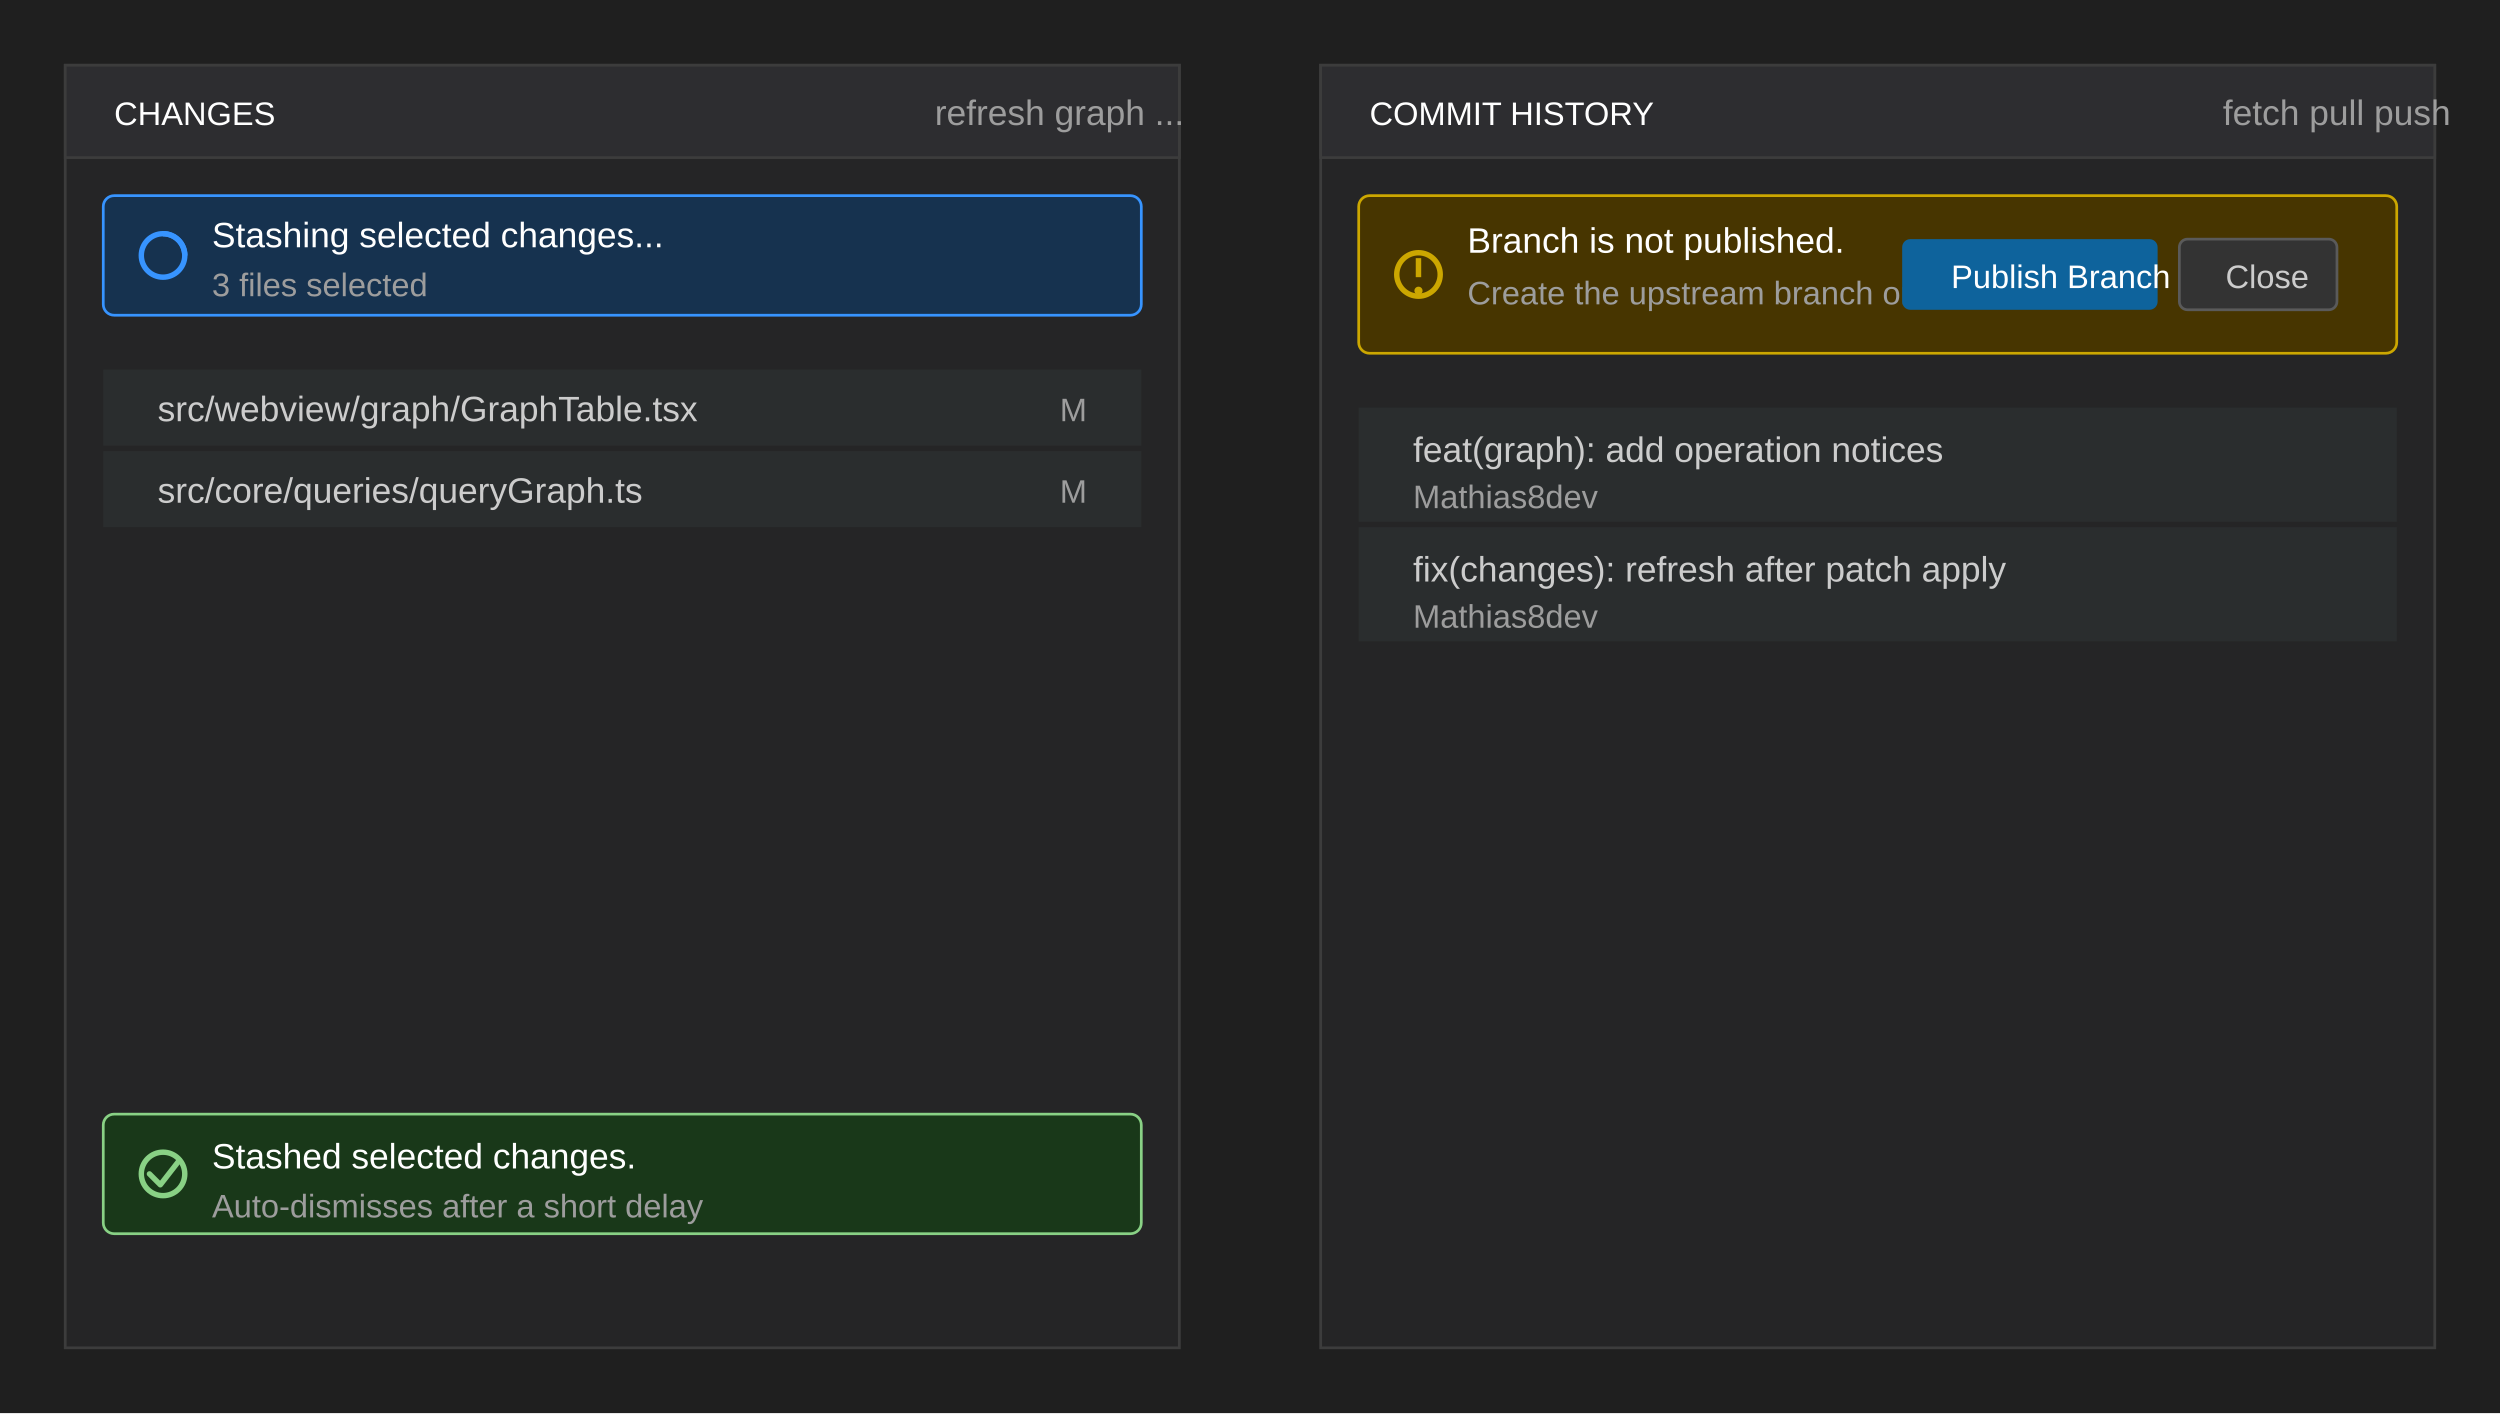
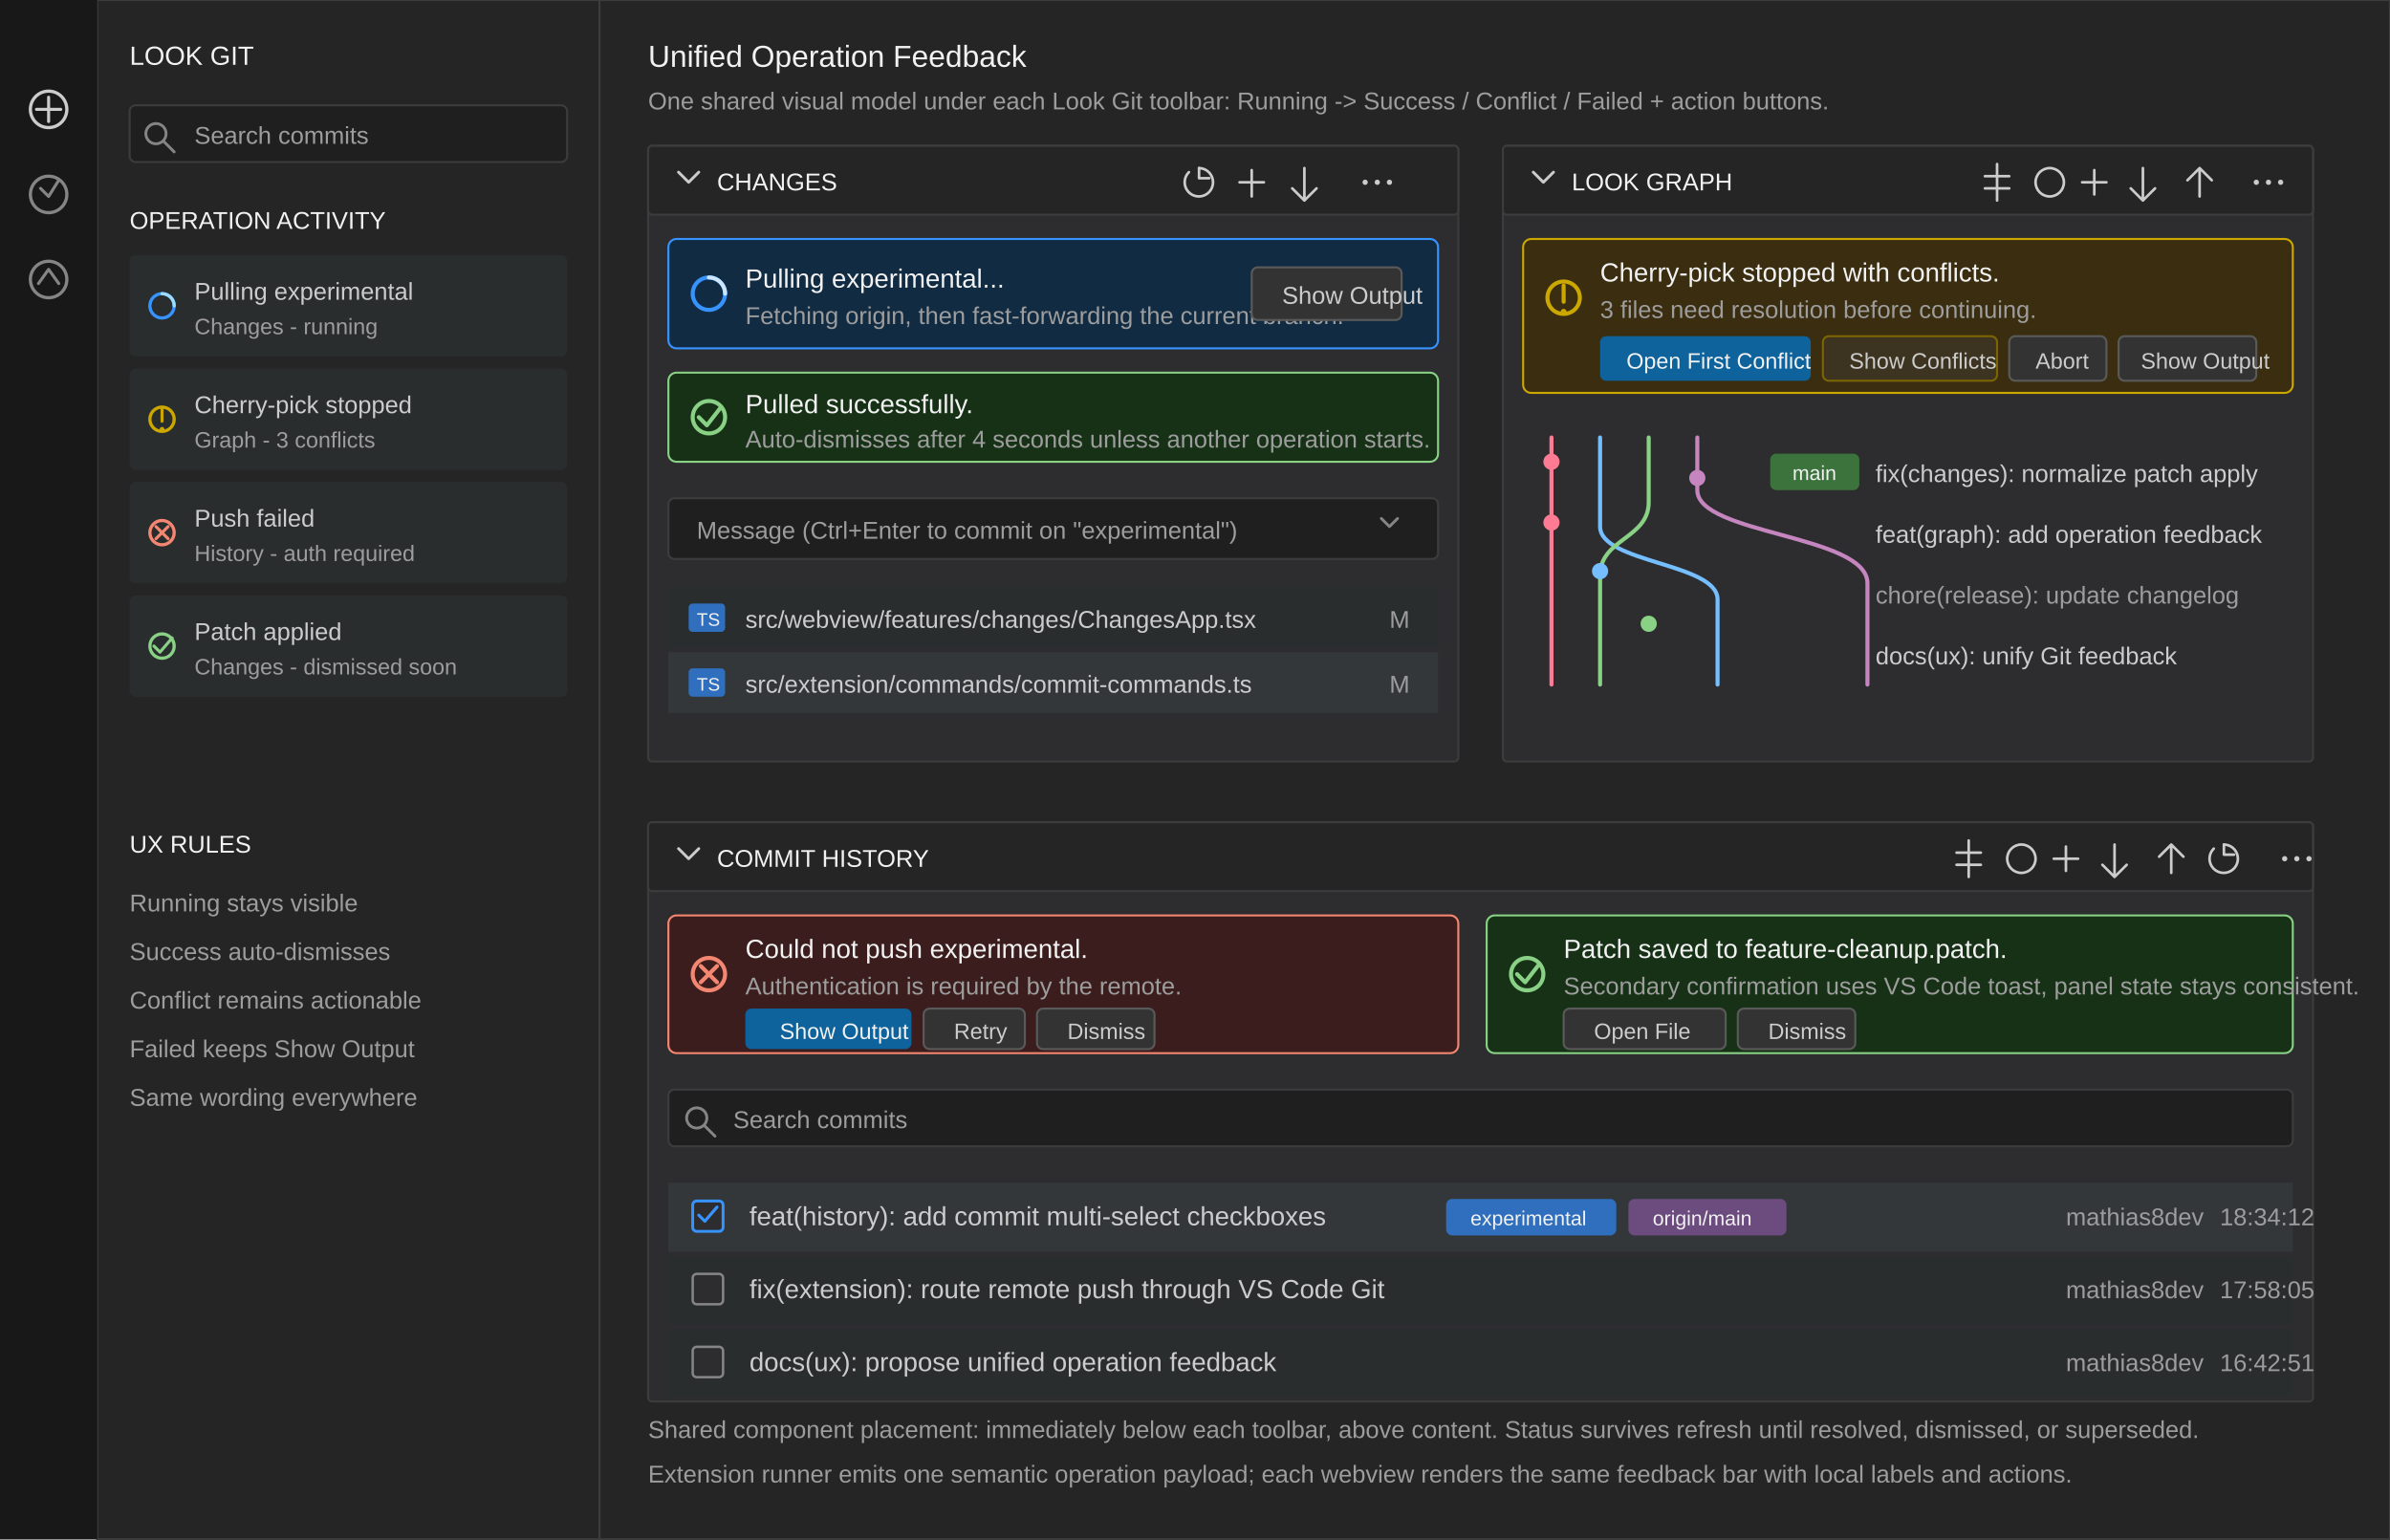
- <svg xmlns="http://www.w3.org/2000/svg" width="920" height="520" viewBox="0 0 920 520" role="img" aria-labelledby="title desc">
+ <svg xmlns="http://www.w3.org/2000/svg" width="1180" height="760" viewBox="0 0 1180 760" role="img" aria-labelledby="title desc">
  <defs>
    <style>
-       .bg { fill: #1f1f1f; }
+       .bg { fill: #1e1e1e; }
+       .activity { fill: #181818; }
+       .sidebar { fill: #252526; }
      .panel { fill: #252526; }
-       .surface { fill: #2d2d30; }
+       .panel-alt { fill: #2d2d30; }
+       .toolbar { fill: #252526; }
+       .surface { fill: #2a2d2e; }
+       .surface-hover { fill: #34373a; }
+       .input { fill: #1f1f1f; stroke: #3c3c3c; stroke-width: 1; }
      .border { stroke: #3c3c3c; stroke-width: 1; }
+       .divider { stroke: #3c3c3c; stroke-width: 1; }
      .text { fill: #cccccc; font-family: "Segoe UI", Arial, sans-serif; }
      .muted { fill: #9d9d9d; font-family: "Segoe UI", Arial, sans-serif; }
-       .strong { fill: #ffffff; font-family: "Segoe UI Semibold", "Segoe UI", Arial, sans-serif; }
-       .info { fill: #16324f; stroke: #3794ff; stroke-width: 1; }
-       .success { fill: #193819; stroke: #89d185; stroke-width: 1; }
-       .warn { fill: #473500; stroke: #cca700; stroke-width: 1; }
+       .subtle { fill: #7a7a7a; font-family: "Segoe UI", Arial, sans-serif; }
+       .strong { fill: #f2f2f2; font-family: "Segoe UI Semibold", "Segoe UI", Arial, sans-serif; }
+       .accent { fill: #3794ff; }
+       .blue { fill: #0e639c; }
+       .running-bg { fill: #112b43; stroke: #3794ff; stroke-width: 1; }
+       .success-bg { fill: #163116; stroke: #89d185; stroke-width: 1; }
+       .conflict-bg { fill: #3a2d10; stroke: #cca700; stroke-width: 1; }
+       .failed-bg { fill: #3b1d1d; stroke: #f48771; stroke-width: 1; }
      .button { fill: #333333; stroke: #5a5a5a; stroke-width: 1; }
-       .primary { fill: #0e639c; }
-       .row { fill: #2a2d2e; }
+       .button-primary { fill: #0e639c; }
+       .button-warn { fill: #3c3420; stroke: #7c6500; stroke-width: 1; }
+       .tag { fill: #3c3c3c; }
+       .tag-blue { fill: #2f6fbd; }
+       .tag-purple { fill: #6c4b7e; }
+       .tag-green { fill: #3c733c; }
+       .lane-pink { stroke: #ff7b93; }
+       .lane-blue { stroke: #75beff; }
+       .lane-green { stroke: #89d185; }
+       .lane-yellow { stroke: #cca700; }
+       .lane-purple { stroke: #c586c0; }
    </style>
  </defs>
-   <rect class="bg" width="920" height="520" />
-   <rect class="panel border" x="24" y="24" width="410" height="472" />
-   <rect class="panel border" x="486" y="24" width="410" height="472" />
-   <rect class="surface border" x="24" y="24" width="410" height="34" />
-   <text class="strong" x="42" y="46" font-size="12">CHANGES</text>
-   <text class="muted" x="344" y="46" font-size="13">refresh graph ...</text>
-   <rect class="info" x="38" y="72" width="382" height="44" rx="4" />
-   <circle cx="60" cy="94" r="8" fill="none" stroke="#3794ff" stroke-width="2" />
-   <path d="M60 86 A8 8 0 0 1 68 94" fill="none" stroke="#3794ff" stroke-width="2" />
-   <text class="strong" x="78" y="91" font-size="13">Stashing selected changes...</text>
-   <text class="muted" x="78" y="109" font-size="12">3 files selected</text>
-   <rect class="row" x="38" y="136" width="382" height="28" />
-   <text class="text" x="58" y="155" font-size="13">src/webview/graph/GraphTable.tsx</text>
-   <text class="muted" x="390" y="155" font-size="12">M</text>
-   <rect class="row" x="38" y="166" width="382" height="28" />
-   <text class="text" x="58" y="185" font-size="13">src/core/queries/queryGraph.ts</text>
-   <text class="muted" x="390" y="185" font-size="12">M</text>
-   <rect class="success" x="38" y="410" width="382" height="44" rx="4" />
-   <circle cx="60" cy="432" r="8" fill="none" stroke="#89d185" stroke-width="2" />
-   <path d="M55 432 L59 436 L66 427" fill="none" stroke="#89d185" stroke-width="2" stroke-linecap="round" stroke-linejoin="round" />
-   <text class="strong" x="78" y="430" font-size="13">Stashed selected changes.</text>
-   <text class="muted" x="78" y="448" font-size="12">Auto-dismisses after a short delay</text>
-   <rect class="surface border" x="486" y="24" width="410" height="34" />
-   <text class="strong" x="504" y="46" font-size="12">COMMIT HISTORY</text>
-   <text class="muted" x="818" y="46" font-size="13">fetch pull push</text>
-   <rect class="warn" x="500" y="72" width="382" height="58" rx="4" />
-   <circle cx="522" cy="101" r="8" fill="none" stroke="#cca700" stroke-width="2" />
-   <line x1="522" y1="95" x2="522" y2="102" stroke="#cca700" stroke-width="2" />
-   <circle cx="522" cy="107" r="1.5" fill="#cca700" />
-   <text class="strong" x="540" y="93" font-size="13">Branch is not published.</text>
-   <text class="muted" x="540" y="112" font-size="12">Create the upstream branch on a remote.</text>
-   <rect class="primary" x="700" y="88" width="94" height="26" rx="3" />
-   <text class="strong" x="718" y="106" font-size="12">Publish Branch</text>
-   <rect class="button" x="802" y="88" width="58" height="26" rx="3" />
-   <text class="text" x="819" y="106" font-size="12">Close</text>
-   <rect class="row" x="500" y="150" width="382" height="42" />
-   <text class="text" x="520" y="170" font-size="13">feat(graph): add operation notices</text>
-   <text class="muted" x="520" y="187" font-size="12">Mathias8dev</text>
-   <rect class="row" x="500" y="194" width="382" height="42" />
-   <text class="text" x="520" y="214" font-size="13">fix(changes): refresh after patch apply</text>
-   <text class="muted" x="520" y="231" font-size="12">Mathias8dev</text>
+   <rect class="bg" width="1180" height="760" />
+   <rect class="activity" x="0" y="0" width="48" height="760" />
+   <rect class="sidebar border" x="48" y="0" width="248" height="760" />
+   <rect class="panel border" x="296" y="0" width="884" height="760" />
+   <g transform="translate(0 0)">
+     <rect class="activity" x="0" y="0" width="48" height="760" />
+     <circle cx="24" cy="54" r="9" fill="none" stroke="#cccccc" stroke-width="1.6" />
+     <path d="M18 54h12M24 48v12" stroke="#cccccc" stroke-width="1.5" stroke-linecap="round" />
+     <circle cx="24" cy="96" r="9" fill="none" stroke="#858585" stroke-width="1.6" />
+     <path d="M20 93l4 4 5-8" stroke="#858585" stroke-width="1.5" fill="none" stroke-linecap="round" stroke-linejoin="round" />
+     <circle cx="24" cy="138" r="9" fill="none" stroke="#858585" stroke-width="1.6" />
+     <path d="M19 140l5-7 5 7" stroke="#858585" stroke-width="1.5" fill="none" stroke-linecap="round" stroke-linejoin="round" />
+   </g>
+   <g transform="translate(64 18)">
+     <text class="strong" x="0" y="14" font-size="13">LOOK GIT</text>
+     <rect class="input" x="0" y="34" width="216" height="28" rx="3" />
+     <circle cx="13" cy="48" r="5" fill="none" stroke="#858585" stroke-width="1.4" />
+     <line x1="17" y1="52" x2="22" y2="57" stroke="#858585" stroke-width="1.4" stroke-linecap="round" />
+     <text class="muted" x="32" y="53" font-size="12">Search commits</text>
+     <g transform="translate(0 82)">
+       <text class="strong" x="0" y="13" font-size="12">OPERATION ACTIVITY</text>
+       <rect class="surface" x="0" y="26" width="216" height="50" rx="3" />
+       <circle cx="16" cy="51" r="6" fill="none" stroke="#3794ff" stroke-width="1.6" />
+       <path d="M16 45a6 6 0 0 1 6 6" fill="none" stroke="#9cdcfe" stroke-width="1.6" stroke-linecap="round" />
+       <text class="text" x="32" y="48" font-size="12">Pulling experimental</text>
+       <text class="muted" x="32" y="65" font-size="11">Changes - running</text>
+       <rect class="surface" x="0" y="82" width="216" height="50" rx="3" />
+       <circle cx="16" cy="107" r="6" fill="none" stroke="#cca700" stroke-width="1.6" />
+       <line x1="16" y1="102" x2="16" y2="108" stroke="#cca700" stroke-width="1.5" stroke-linecap="round" />
+       <circle cx="16" cy="112" r="1.2" fill="#cca700" />
+       <text class="text" x="32" y="104" font-size="12">Cherry-pick stopped</text>
+       <text class="muted" x="32" y="121" font-size="11">Graph - 3 conflicts</text>
+       <rect class="surface" x="0" y="138" width="216" height="50" rx="3" />
+       <circle cx="16" cy="163" r="6" fill="none" stroke="#f48771" stroke-width="1.6" />
+       <path d="M13 160l6 6M19 160l-6 6" stroke="#f48771" stroke-width="1.5" stroke-linecap="round" />
+       <text class="text" x="32" y="160" font-size="12">Push failed</text>
+       <text class="muted" x="32" y="177" font-size="11">History - auth required</text>
+       <rect class="surface" x="0" y="194" width="216" height="50" rx="3" />
+       <circle cx="16" cy="219" r="6" fill="none" stroke="#89d185" stroke-width="1.6" />
+       <path d="M12 219l3 3 6-7" stroke="#89d185" stroke-width="1.5" fill="none" stroke-linecap="round" stroke-linejoin="round" />
+       <text class="text" x="32" y="216" font-size="12">Patch applied</text>
+       <text class="muted" x="32" y="233" font-size="11">Changes - dismissed soon</text>
+     </g>
+     <g transform="translate(0 390)">
+       <text class="strong" x="0" y="13" font-size="12">UX RULES</text>
+       <text class="muted" x="0" y="42" font-size="12">Running stays visible</text>
+       <text class="muted" x="0" y="66" font-size="12">Success auto-dismisses</text>
+       <text class="muted" x="0" y="90" font-size="12">Conflict remains actionable</text>
+       <text class="muted" x="0" y="114" font-size="12">Failed keeps Show Output</text>
+       <text class="muted" x="0" y="138" font-size="12">Same wording everywhere</text>
+     </g>
+   </g>
+   <g transform="translate(320 18)">
+     <text class="strong" x="0" y="15" font-size="15">Unified Operation Feedback</text>
+     <text class="muted" x="0" y="36" font-size="12">One shared visual model under each Look Git toolbar: Running -&gt; Success / Conflict / Failed + action buttons.</text>
+   </g>
+   <g transform="translate(320 72)">
+     <rect class="panel-alt border" x="0" y="0" width="400" height="304" rx="2" />
+     <rect class="toolbar border" x="0" y="0" width="400" height="34" rx="2" />
+     <path d="M15 13l5 5 5-5" fill="none" stroke="#cccccc" stroke-width="1.4" stroke-linecap="round" stroke-linejoin="round" />
+     <text class="strong" x="34" y="22" font-size="12">CHANGES</text>
+     <g transform="translate(264 9)" stroke="#cccccc" stroke-width="1.3" fill="none" stroke-linecap="round" stroke-linejoin="round">
+       <path d="M8 2a7 7 0 1 1-5 2" />
+       <path d="M8 2v5h5" />
+       <path d="M34 3v13M28 9h12" />
+       <path d="M60 2v16M54 12l6 6 6-6" />
+       <circle cx="90" cy="9" r="1.3" fill="#cccccc" stroke="none" />
+       <circle cx="96" cy="9" r="1.3" fill="#cccccc" stroke="none" />
+       <circle cx="102" cy="9" r="1.3" fill="#cccccc" stroke="none" />
+     </g>
+     <rect class="running-bg" x="10" y="46" width="380" height="54" rx="4" />
+     <circle cx="30" cy="73" r="8" fill="none" stroke="#3794ff" stroke-width="2" />
+     <path d="M30 65a8 8 0 0 1 8 8" fill="none" stroke="#cce6ff" stroke-width="2" stroke-linecap="round" />
+     <text class="strong" x="48" y="70" font-size="13">Pulling experimental...</text>
+     <text class="muted" x="48" y="88" font-size="12">Fetching origin, then fast-forwarding the current branch.</text>
+     <rect class="button" x="298" y="60" width="74" height="26" rx="3" />
+     <text class="text" x="313" y="78" font-size="12">Show Output</text>
+     <rect class="success-bg" x="10" y="112" width="380" height="44" rx="4" />
+     <circle cx="30" cy="134" r="8" fill="none" stroke="#89d185" stroke-width="2" />
+     <path d="M25 134l4 4 7-9" stroke="#89d185" stroke-width="2" fill="none" stroke-linecap="round" stroke-linejoin="round" />
+     <text class="strong" x="48" y="132" font-size="13">Pulled successfully.</text>
+     <text class="muted" x="48" y="149" font-size="12">Auto-dismisses after 4 seconds unless another operation starts.</text>
+     <rect class="input" x="10" y="174" width="380" height="30" rx="3" />
+     <text class="muted" x="24" y="194" font-size="12">Message (Ctrl+Enter to commit on "experimental")</text>
+     <path d="M362 184l4 4 4-4" fill="none" stroke="#858585" stroke-width="1.4" stroke-linecap="round" stroke-linejoin="round" />
+     <rect class="surface" x="10" y="218" width="380" height="30" />
+     <rect class="tag-blue" x="20" y="226" width="18" height="14" rx="2" />
+     <text class="strong" x="24" y="237" font-size="9">TS</text>
+     <text class="text" x="48" y="238" font-size="12">src/webview/features/changes/ChangesApp.tsx</text>
+     <text class="muted" x="366" y="238" font-size="12">M</text>
+     <rect class="surface-hover" x="10" y="250" width="380" height="30" />
+     <rect class="tag-blue" x="20" y="258" width="18" height="14" rx="2" />
+     <text class="strong" x="24" y="269" font-size="9">TS</text>
+     <text class="text" x="48" y="270" font-size="12">src/extension/commands/commit-commands.ts</text>
+     <text class="muted" x="366" y="270" font-size="12">M</text>
+   </g>
+   <g transform="translate(742 72)">
+     <rect class="panel-alt border" x="0" y="0" width="400" height="304" rx="2" />
+     <rect class="toolbar border" x="0" y="0" width="400" height="34" rx="2" />
+     <path d="M15 13l5 5 5-5" fill="none" stroke="#cccccc" stroke-width="1.4" stroke-linecap="round" stroke-linejoin="round" />
+     <text class="strong" x="34" y="22" font-size="12">LOOK GRAPH</text>
+     <g transform="translate(236 9)" stroke="#cccccc" stroke-width="1.3" fill="none" stroke-linecap="round" stroke-linejoin="round">
+       <path d="M8 0v18M2 6h12M2 12h12" />
+       <circle cx="34" cy="9" r="7" />
+       <path d="M56 3v12M50 9h12" />
+       <path d="M80 2v16M74 12l6 6 6-6" />
+       <path d="M108 16V2M102 8l6-6 6 6" />
+       <circle cx="136" cy="9" r="1.3" fill="#cccccc" stroke="none" />
+       <circle cx="142" cy="9" r="1.3" fill="#cccccc" stroke="none" />
+       <circle cx="148" cy="9" r="1.3" fill="#cccccc" stroke="none" />
+     </g>
+     <rect class="conflict-bg" x="10" y="46" width="380" height="76" rx="4" />
+     <circle cx="30" cy="75" r="8" fill="none" stroke="#cca700" stroke-width="2" />
+     <line x1="30" y1="69" x2="30" y2="77" stroke="#cca700" stroke-width="2" stroke-linecap="round" />
+     <circle cx="30" cy="82" r="1.5" fill="#cca700" />
+     <text class="strong" x="48" y="67" font-size="13">Cherry-pick stopped with conflicts.</text>
+     <text class="muted" x="48" y="85" font-size="12">3 files need resolution before continuing.</text>
+     <rect class="button-primary" x="48" y="94" width="104" height="22" rx="3" />
+     <text class="strong" x="61" y="110" font-size="11">Open First Conflict</text>
+     <rect class="button-warn" x="158" y="94" width="86" height="22" rx="3" />
+     <text class="text" x="171" y="110" font-size="11">Show Conflicts</text>
+     <rect class="button" x="250" y="94" width="48" height="22" rx="3" />
+     <text class="text" x="263" y="110" font-size="11">Abort</text>
+     <rect class="button" x="304" y="94" width="68" height="22" rx="3" />
+     <text class="text" x="315" y="110" font-size="11">Show Output</text>
+     <g transform="translate(14 144)" stroke-width="2" fill="none" stroke-linecap="round">
+       <path class="lane-pink" d="M10 0v122" />
+       <path class="lane-blue" d="M34 0v44c0 18 58 18 58 36v42" />
+       <path class="lane-green" d="M58 0v32c0 18-24 18-24 36v54" />
+       <path class="lane-purple" d="M82 0v26c0 22 84 22 84 46v50" />
+       <circle cx="10" cy="12" r="4" fill="#ff7b93" />
+       <circle cx="10" cy="42" r="4" fill="#ff7b93" />
+       <circle cx="34" cy="66" r="4" fill="#75beff" />
+       <circle cx="58" cy="92" r="4" fill="#89d185" />
+       <circle cx="82" cy="20" r="4" fill="#c586c0" />
+     </g>
+     <rect class="tag-green" x="132" y="152" width="44" height="18" rx="3" />
+     <text class="strong" x="143" y="165" font-size="10">main</text>
+     <text class="text" x="184" y="166" font-size="12">fix(changes): normalize patch apply</text>
+     <text class="text" x="184" y="196" font-size="12">feat(graph): add operation feedback</text>
+     <text class="muted" x="184" y="226" font-size="12">chore(release): update changelog</text>
+     <text class="text" x="184" y="256" font-size="12">docs(ux): unify Git feedback</text>
+   </g>
+   <g transform="translate(320 406)">
+     <rect class="panel-alt border" x="0" y="0" width="822" height="286" rx="2" />
+     <rect class="toolbar border" x="0" y="0" width="822" height="34" rx="2" />
+     <path d="M15 13l5 5 5-5" fill="none" stroke="#cccccc" stroke-width="1.4" stroke-linecap="round" stroke-linejoin="round" />
+     <text class="strong" x="34" y="22" font-size="12">COMMIT HISTORY</text>
+     <g transform="translate(644 9)" stroke="#cccccc" stroke-width="1.3" fill="none" stroke-linecap="round" stroke-linejoin="round">
+       <path d="M8 0v18M2 6h12M2 12h12" />
+       <circle cx="34" cy="9" r="7" />
+       <path d="M56 3v12M50 9h12" />
+       <path d="M80 2v16M74 12l6 6 6-6" />
+       <path d="M108 16V2M102 8l6-6 6 6" />
+       <path d="M134 2a7 7 0 1 1-5 2" />
+       <path d="M134 2v5h5" />
+       <circle cx="164" cy="9" r="1.3" fill="#cccccc" stroke="none" />
+       <circle cx="170" cy="9" r="1.3" fill="#cccccc" stroke="none" />
+       <circle cx="176" cy="9" r="1.3" fill="#cccccc" stroke="none" />
+     </g>
+     <rect class="failed-bg" x="10" y="46" width="390" height="68" rx="4" />
+     <circle cx="30" cy="75" r="8" fill="none" stroke="#f48771" stroke-width="2" />
+     <path d="M26 71l8 8M34 71l-8 8" stroke="#f48771" stroke-width="2" stroke-linecap="round" />
+     <text class="strong" x="48" y="67" font-size="13">Could not push experimental.</text>
+     <text class="muted" x="48" y="85" font-size="12">Authentication is required by the remote.</text>
+     <rect class="button-primary" x="48" y="92" width="82" height="20" rx="3" />
+     <text class="strong" x="65" y="107" font-size="11">Show Output</text>
+     <rect class="button" x="136" y="92" width="50" height="20" rx="3" />
+     <text class="text" x="151" y="107" font-size="11">Retry</text>
+     <rect class="button" x="192" y="92" width="58" height="20" rx="3" />
+     <text class="text" x="207" y="107" font-size="11">Dismiss</text>
+     <rect class="success-bg" x="414" y="46" width="398" height="68" rx="4" />
+     <circle cx="434" cy="75" r="8" fill="none" stroke="#89d185" stroke-width="2" />
+     <path d="M429 75l4 4 7-9" stroke="#89d185" stroke-width="2" fill="none" stroke-linecap="round" stroke-linejoin="round" />
+     <text class="strong" x="452" y="67" font-size="13">Patch saved to feature-cleanup.patch.</text>
+     <text class="muted" x="452" y="85" font-size="12">Secondary confirmation uses VS Code toast, panel state stays consistent.</text>
+     <rect class="button" x="452" y="92" width="80" height="20" rx="3" />
+     <text class="text" x="467" y="107" font-size="11">Open File</text>
+     <rect class="button" x="538" y="92" width="58" height="20" rx="3" />
+     <text class="text" x="553" y="107" font-size="11">Dismiss</text>
+     <rect class="input" x="10" y="132" width="802" height="28" rx="3" />
+     <circle cx="24" cy="146" r="5" fill="none" stroke="#858585" stroke-width="1.4" />
+     <line x1="28" y1="150" x2="33" y2="155" stroke="#858585" stroke-width="1.4" stroke-linecap="round" />
+     <text class="muted" x="42" y="151" font-size="12">Search commits</text>
+     <g transform="translate(10 178)">
+       <rect class="surface-hover" x="0" y="0" width="802" height="34" />
+       <rect x="12" y="9" width="15" height="15" rx="2" fill="#2d2d30" stroke="#3794ff" stroke-width="1.4" />
+       <path d="M15 16l3 3 6-7" stroke="#3794ff" stroke-width="1.5" fill="none" stroke-linecap="round" stroke-linejoin="round" />
+       <text class="text" x="40" y="21" font-size="13">feat(history): add commit multi-select checkboxes</text>
+       <rect class="tag-blue" x="384" y="8" width="84" height="18" rx="3" />
+       <text class="strong" x="396" y="21" font-size="10">experimental</text>
+       <rect class="tag-purple" x="474" y="8" width="78" height="18" rx="3" />
+       <text class="strong" x="486" y="21" font-size="10">origin/main</text>
+       <text class="muted" x="690" y="21" font-size="12">mathias8dev</text>
+       <text class="muted" x="766" y="21" font-size="12">18:34:12</text>
+       <rect class="surface" x="0" y="36" width="802" height="34" />
+       <rect x="12" y="45" width="15" height="15" rx="2" fill="#2d2d30" stroke="#858585" stroke-width="1.2" />
+       <text class="text" x="40" y="57" font-size="13">fix(extension): route remote push through VS Code Git</text>
+       <text class="muted" x="690" y="57" font-size="12">mathias8dev</text>
+       <text class="muted" x="766" y="57" font-size="12">17:58:05</text>
+       <rect class="surface" x="0" y="72" width="802" height="34" />
+       <rect x="12" y="81" width="15" height="15" rx="2" fill="#2d2d30" stroke="#858585" stroke-width="1.2" />
+       <text class="text" x="40" y="93" font-size="13">docs(ux): propose unified operation feedback</text>
+       <text class="muted" x="690" y="93" font-size="12">mathias8dev</text>
+       <text class="muted" x="766" y="93" font-size="12">16:42:51</text>
+     </g>
+   </g>
+   <g transform="translate(320 710)">
+     <text class="muted" x="0" y="0" font-size="12">Shared component placement: immediately below each toolbar, above content. Status survives refresh until resolved, dismissed, or superseded.</text>
+     <text class="muted" x="0" y="22" font-size="12">Extension runner emits one semantic operation payload; each webview renders the same feedback bar with local labels and actions.</text>
+   </g>
</svg>
